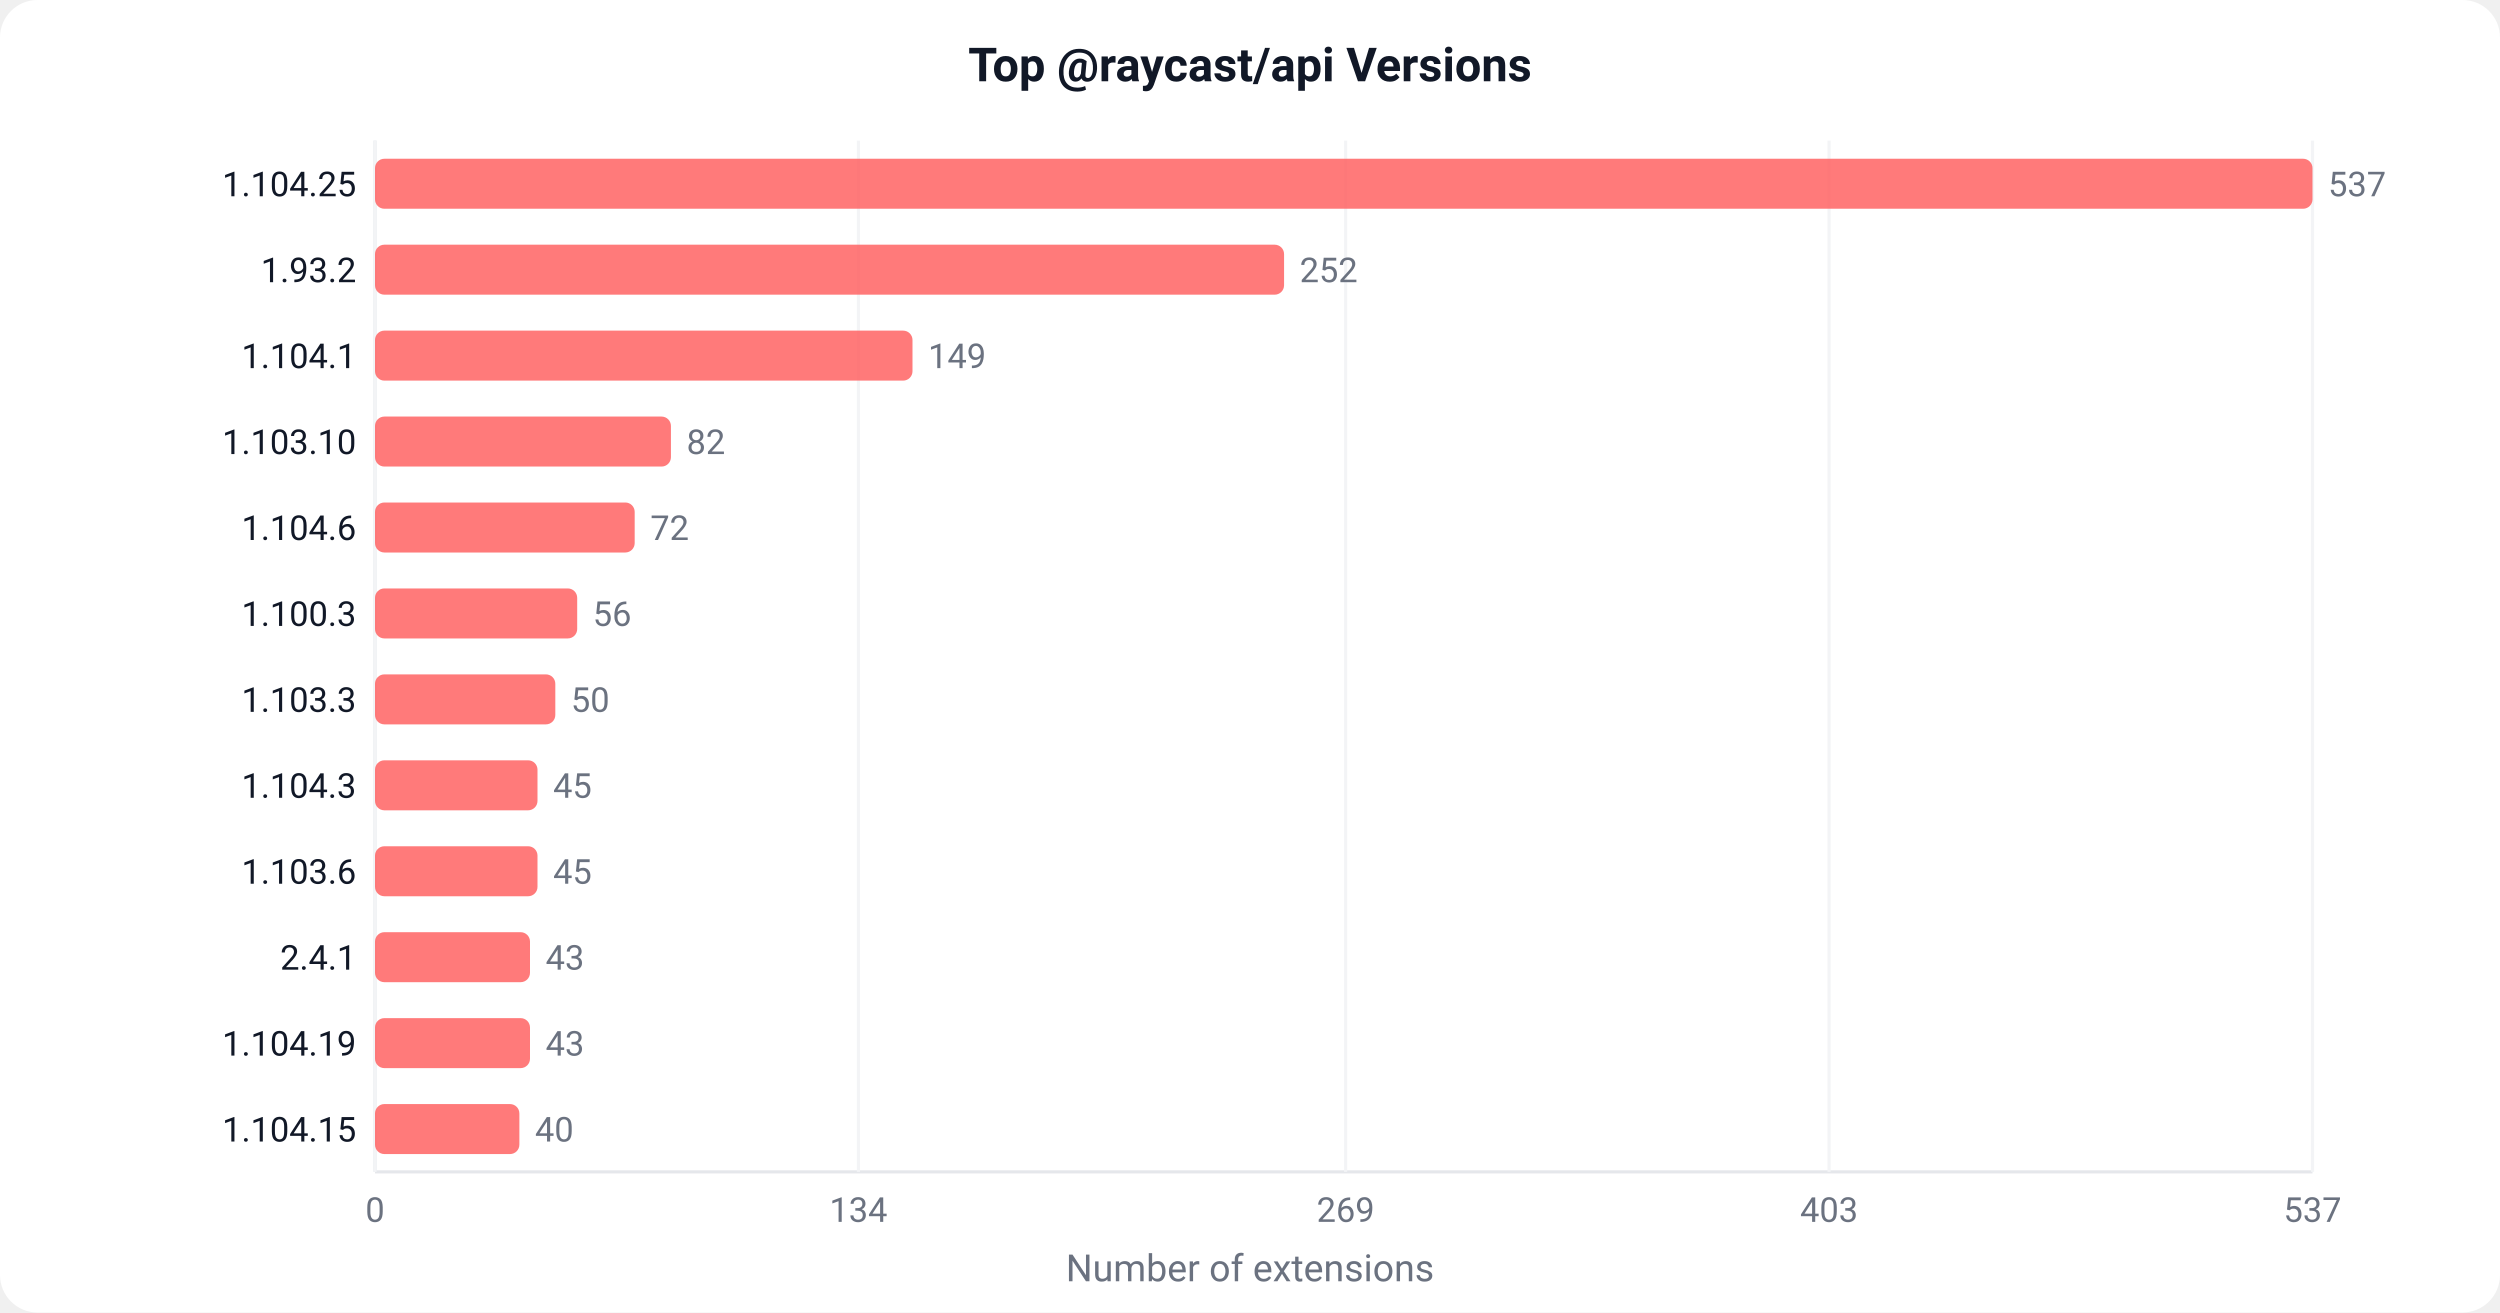
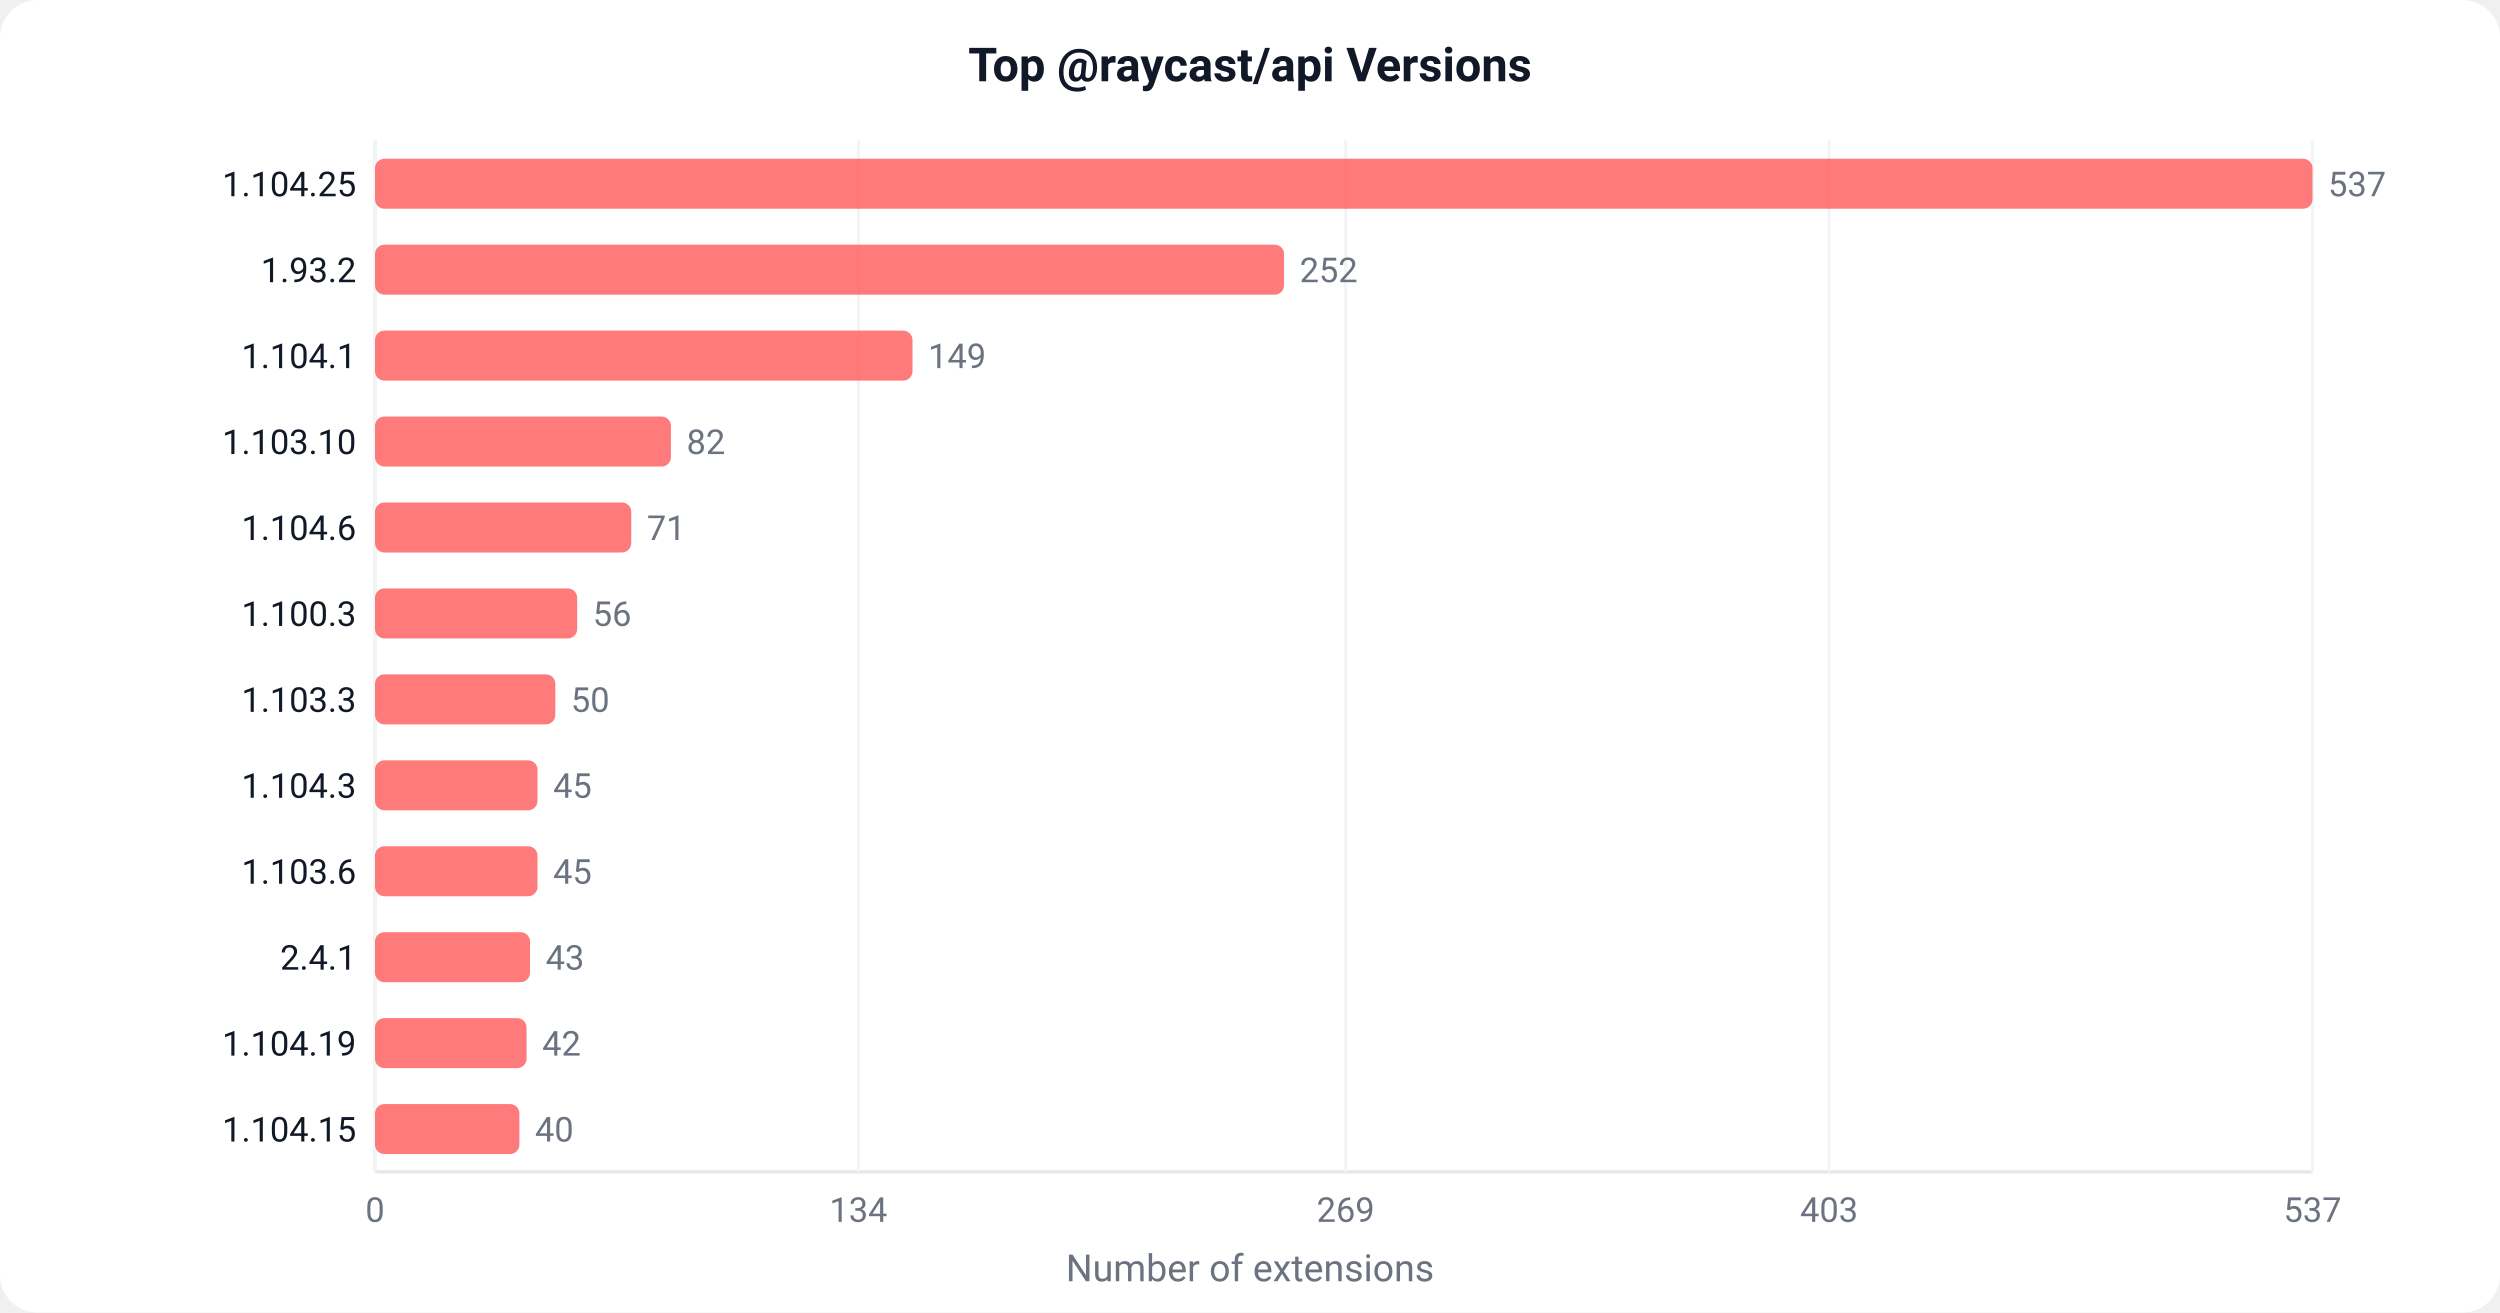
<svg xmlns="http://www.w3.org/2000/svg" width="800" height="420" viewBox="0 0 800 420">
  <defs>
    <style>text { font-family: -apple-system, BlinkMacSystemFont, 'Segoe UI', Roboto, sans-serif; }</style>
  </defs>
  <rect width="800" height="420" fill="#ffffff" rx="12" />
  <text x="400" y="26" text-anchor="middle" font-size="15" font-weight="600" fill="#111827">Top @raycast/api Versions</text>
  <line x1="120" y1="45" x2="120" y2="375" stroke="#e5e7eb" stroke-width="1" />
  <line x1="120" y1="375" x2="740" y2="375" stroke="#e5e7eb" stroke-width="1" />
  <line x1="120.0" y1="45" x2="120.0" y2="375" stroke="#f3f4f6" stroke-width="1" />
  <text x="120.0" y="391.0" text-anchor="middle" font-size="11" fill="#6b7280">0</text>
  <line x1="274.7" y1="45" x2="274.7" y2="375" stroke="#f3f4f6" stroke-width="1" />
  <text x="274.7" y="391.0" text-anchor="middle" font-size="11" fill="#6b7280">134</text>
  <line x1="430.6" y1="45" x2="430.6" y2="375" stroke="#f3f4f6" stroke-width="1" />
  <text x="430.6" y="391.0" text-anchor="middle" font-size="11" fill="#6b7280">269</text>
  <line x1="585.3" y1="45" x2="585.3" y2="375" stroke="#f3f4f6" stroke-width="1" />
  <text x="585.3" y="391.0" text-anchor="middle" font-size="11" fill="#6b7280">403</text>
  <line x1="740.0" y1="45" x2="740.0" y2="375" stroke="#f3f4f6" stroke-width="1" />
  <text x="740.0" y="391.0" text-anchor="middle" font-size="11" fill="#6b7280">537</text>
  <rect x="120" y="50.8" width="620.0" height="16" fill="#FF6363" rx="3" opacity="0.85" />
  <text x="114" y="62.8" text-anchor="end" font-size="11" fill="#111827">1.104.25</text>
  <text x="745.0" y="62.8" font-size="11" fill="#6b7280">537</text>
  <rect x="120" y="78.3" width="290.9" height="16" fill="#FF6363" rx="3" opacity="0.85" />
  <text x="114" y="90.3" text-anchor="end" font-size="11" fill="#111827">1.93.2</text>
  <text x="415.9" y="90.3" font-size="11" fill="#6b7280">252</text>
  <rect x="120" y="105.8" width="172.0" height="16" fill="#FF6363" rx="3" opacity="0.85" />
  <text x="114" y="117.8" text-anchor="end" font-size="11" fill="#111827">1.104.1</text>
  <text x="297.0" y="117.8" font-size="11" fill="#6b7280">149</text>
  <rect x="120" y="133.3" width="94.7" height="16" fill="#FF6363" rx="3" opacity="0.85" />
  <text x="114" y="145.3" text-anchor="end" font-size="11" fill="#111827">1.103.10</text>
  <text x="219.7" y="145.3" font-size="11" fill="#6b7280">82</text>
-   <rect x="120" y="160.8" width="83.1" height="16" fill="#FF6363" rx="3" opacity="0.85" />
+   <rect x="120" y="160.8" width="82.0" height="16" fill="#FF6363" rx="3" opacity="0.85" />
  <text x="114" y="172.8" text-anchor="end" font-size="11" fill="#111827">1.104.6</text>
-   <text x="208.1" y="172.8" font-size="11" fill="#6b7280">72</text>
+   <text x="207.0" y="172.8" font-size="11" fill="#6b7280">71</text>
  <rect x="120" y="188.3" width="64.7" height="16" fill="#FF6363" rx="3" opacity="0.85" />
  <text x="114" y="200.3" text-anchor="end" font-size="11" fill="#111827">1.100.3</text>
  <text x="189.7" y="200.3" font-size="11" fill="#6b7280">56</text>
  <rect x="120" y="215.8" width="57.7" height="16" fill="#FF6363" rx="3" opacity="0.85" />
  <text x="114" y="227.8" text-anchor="end" font-size="11" fill="#111827">1.103.3</text>
  <text x="182.7" y="227.8" font-size="11" fill="#6b7280">50</text>
  <rect x="120" y="243.3" width="52.0" height="16" fill="#FF6363" rx="3" opacity="0.85" />
  <text x="114" y="255.3" text-anchor="end" font-size="11" fill="#111827">1.104.3</text>
  <text x="177.0" y="255.3" font-size="11" fill="#6b7280">45</text>
  <rect x="120" y="270.8" width="52.0" height="16" fill="#FF6363" rx="3" opacity="0.85" />
  <text x="114" y="282.8" text-anchor="end" font-size="11" fill="#111827">1.103.6</text>
  <text x="177.0" y="282.8" font-size="11" fill="#6b7280">45</text>
  <rect x="120" y="298.3" width="49.6" height="16" fill="#FF6363" rx="3" opacity="0.85" />
  <text x="114" y="310.3" text-anchor="end" font-size="11" fill="#111827">2.4.1</text>
  <text x="174.6" y="310.3" font-size="11" fill="#6b7280">43</text>
-   <rect x="120" y="325.8" width="49.6" height="16" fill="#FF6363" rx="3" opacity="0.85" />
+   <rect x="120" y="325.8" width="48.5" height="16" fill="#FF6363" rx="3" opacity="0.85" />
  <text x="114" y="337.8" text-anchor="end" font-size="11" fill="#111827">1.104.19</text>
-   <text x="174.6" y="337.8" font-size="11" fill="#6b7280">43</text>
+   <text x="173.5" y="337.8" font-size="11" fill="#6b7280">42</text>
  <rect x="120" y="353.3" width="46.2" height="16" fill="#FF6363" rx="3" opacity="0.85" />
  <text x="114" y="365.3" text-anchor="end" font-size="11" fill="#111827">1.104.15</text>
  <text x="171.2" y="365.3" font-size="11" fill="#6b7280">40</text>
  <text x="400" y="410" text-anchor="middle" font-size="12" fill="#6b7280">Number of extensions</text>
</svg>
